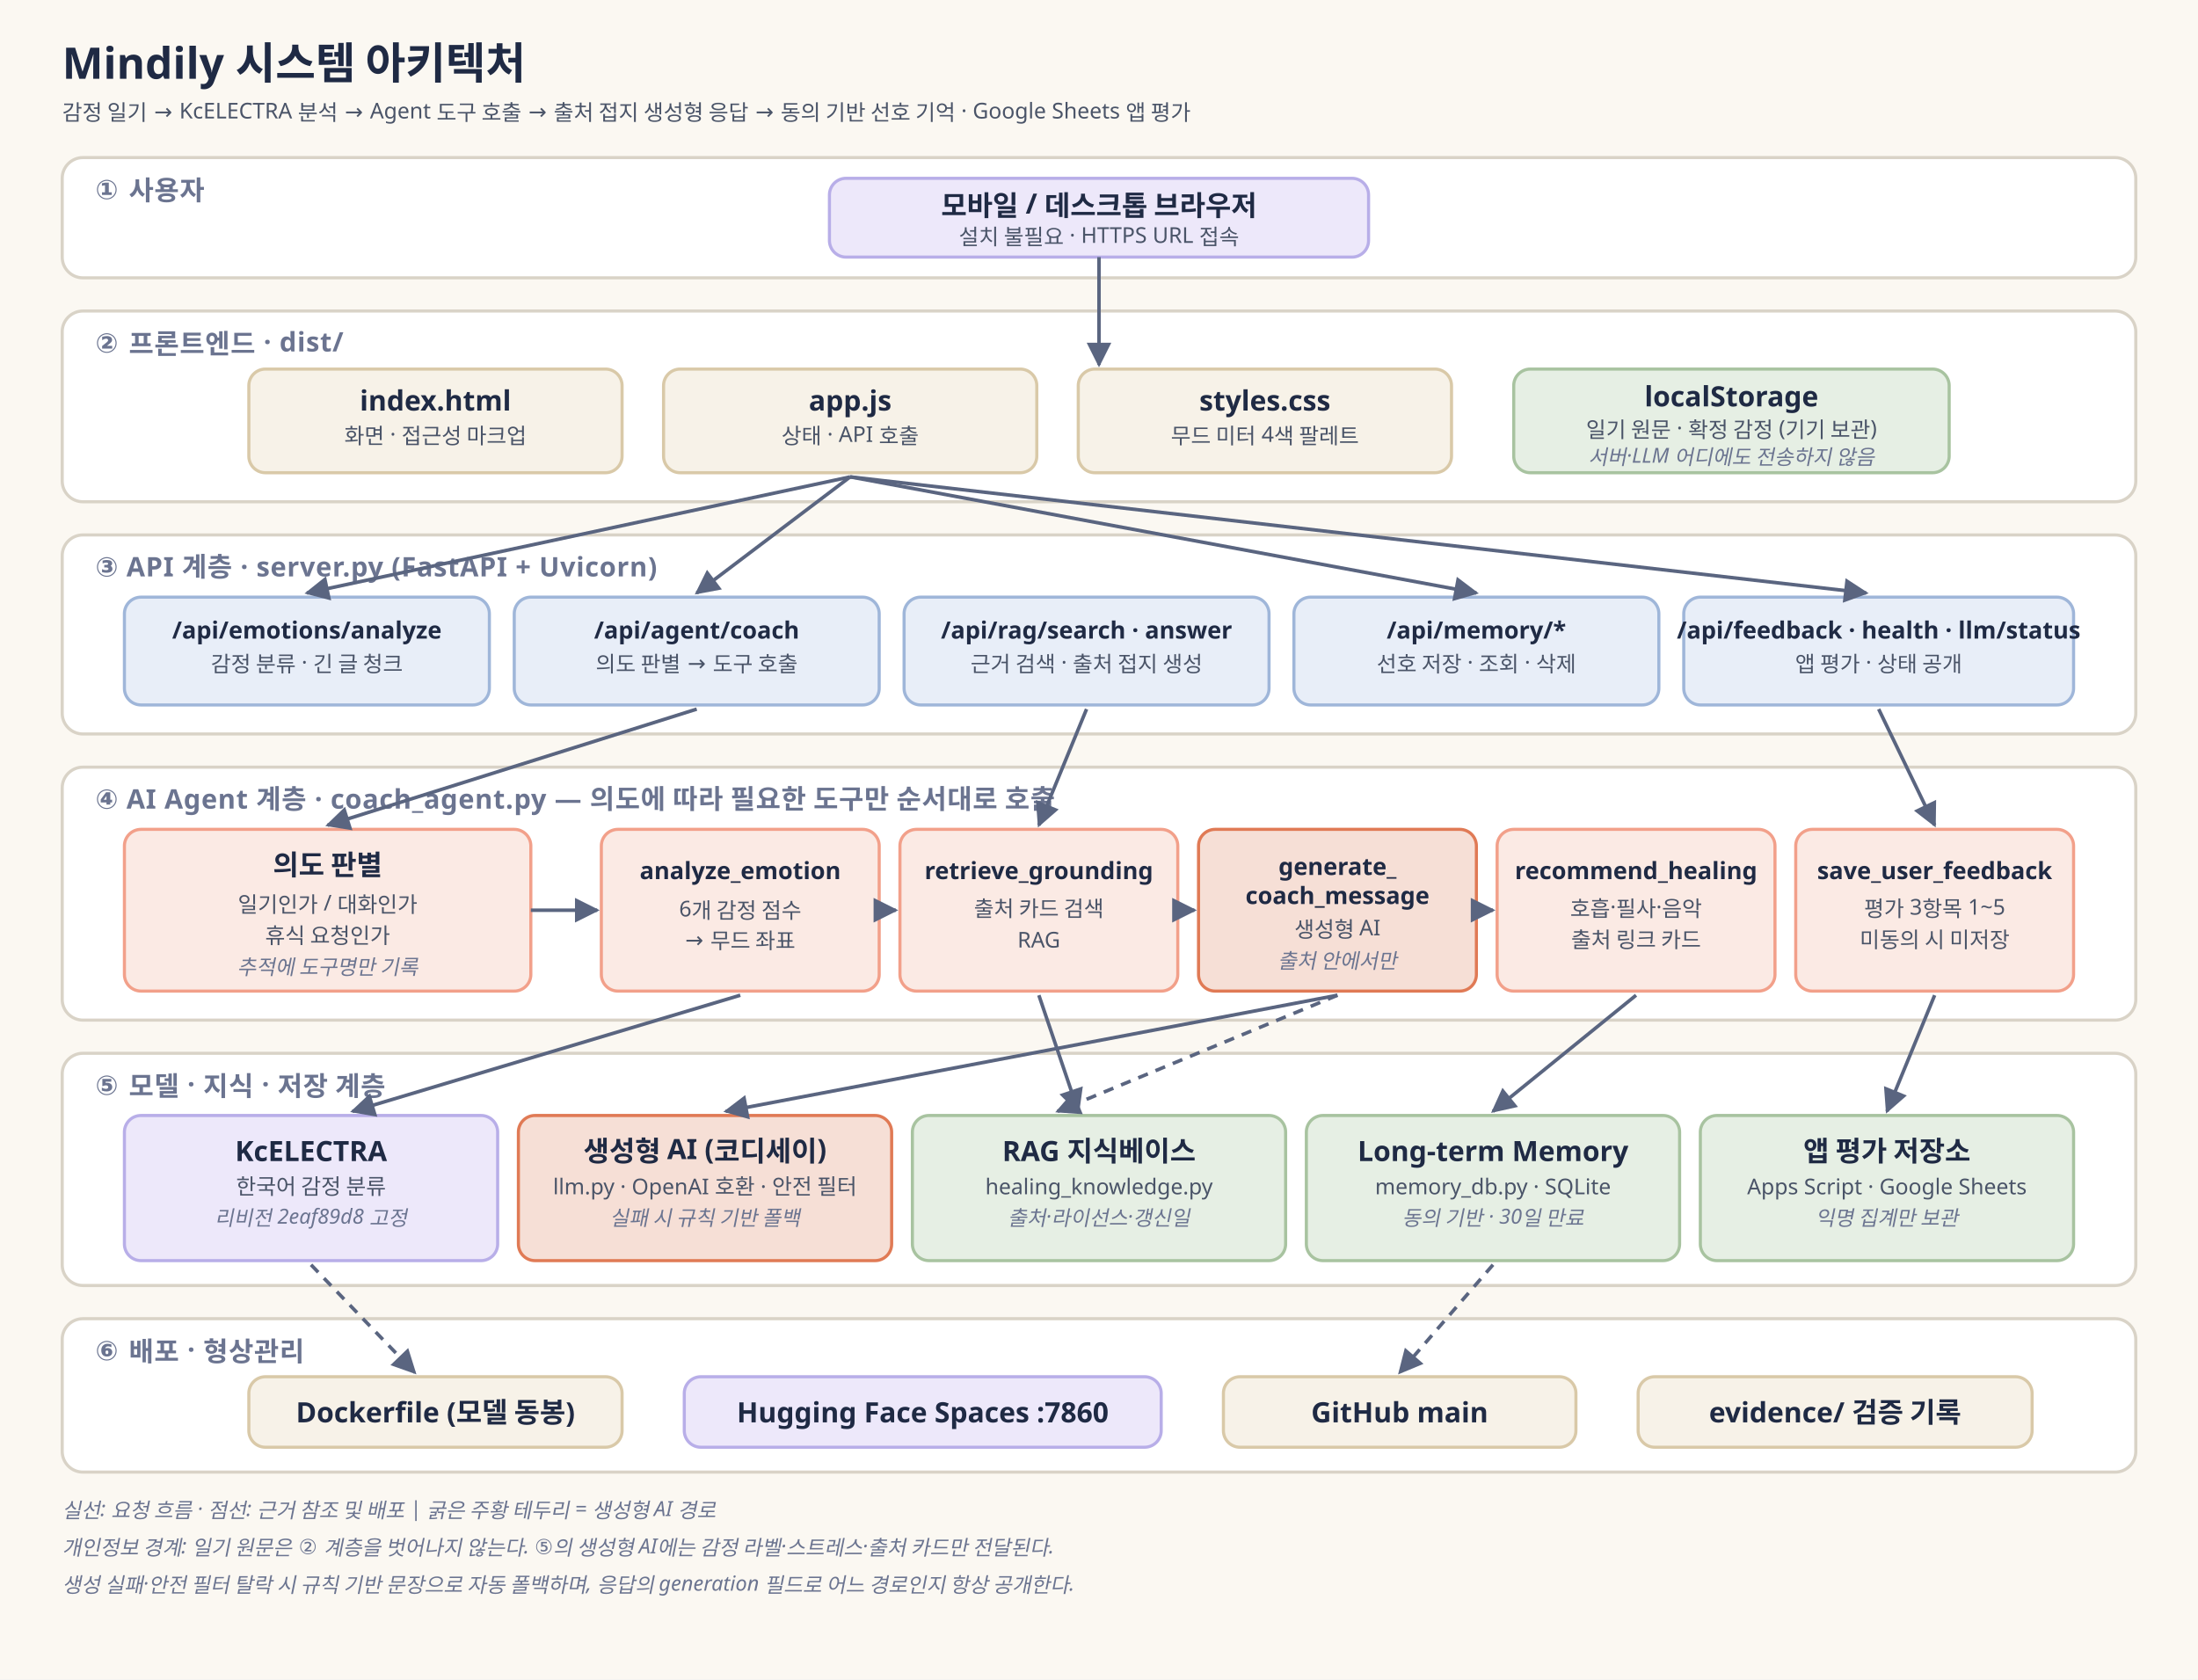
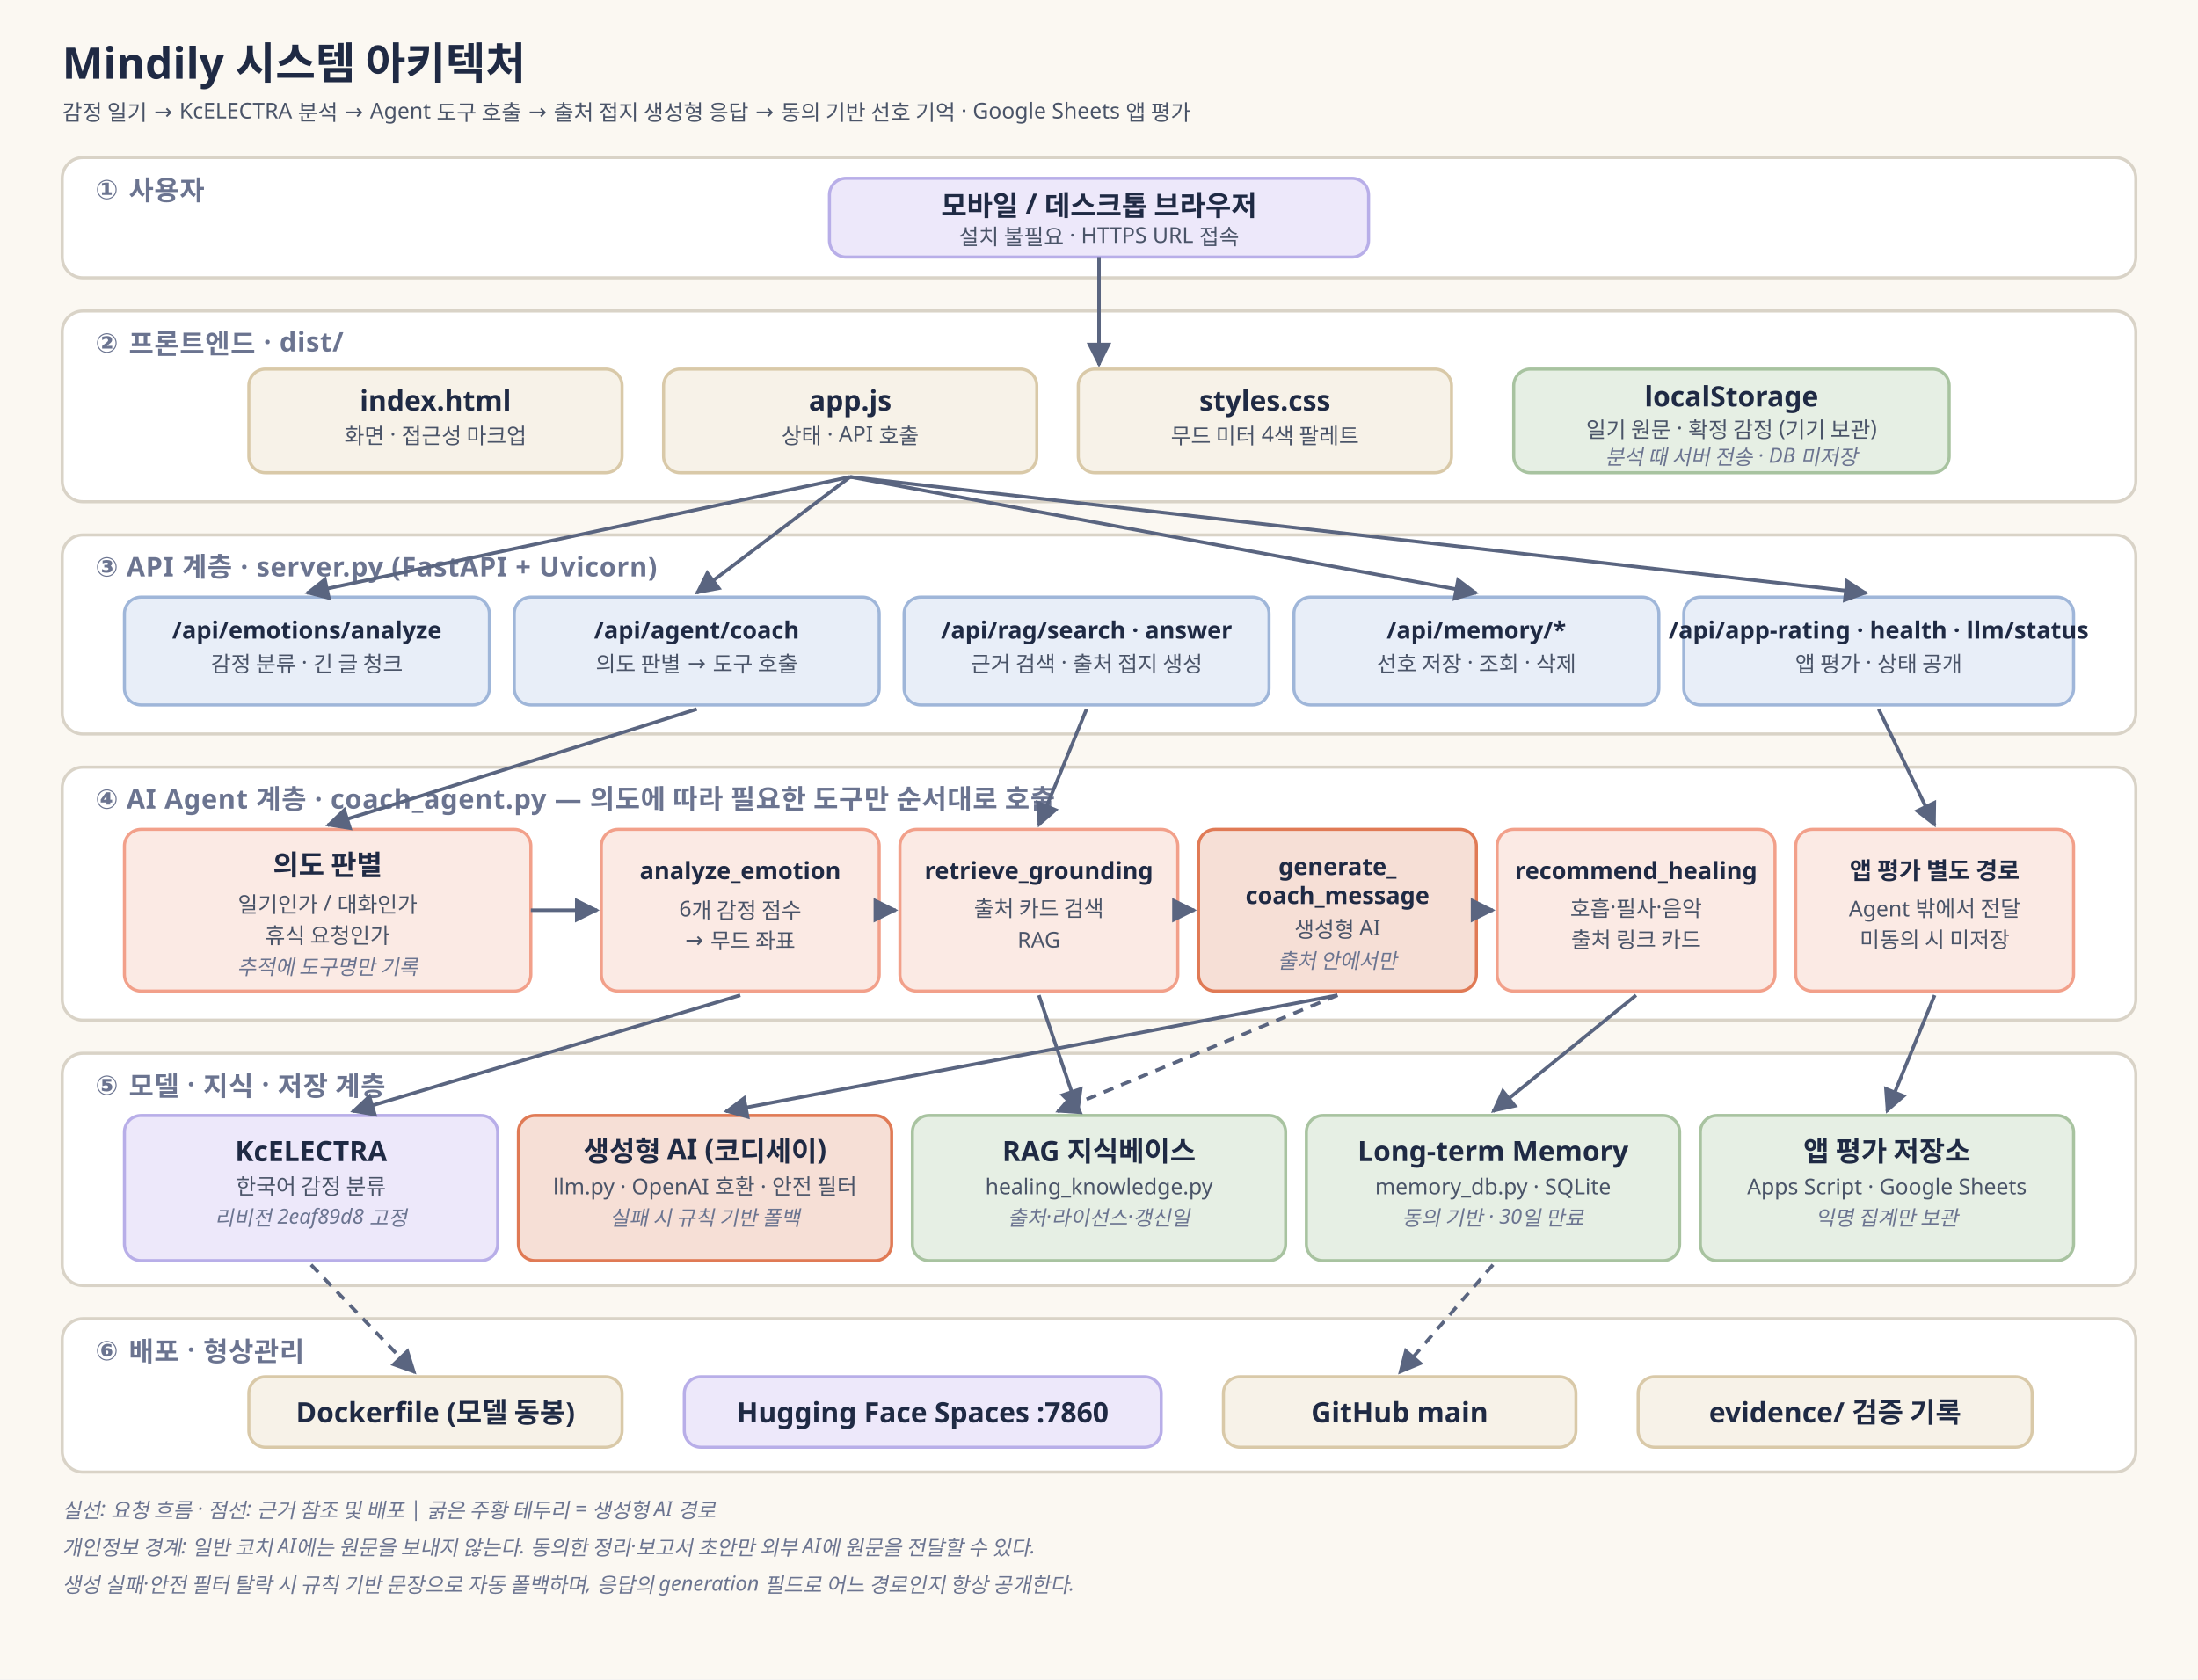
<svg xmlns="http://www.w3.org/2000/svg" viewBox="0 0 1060 810" width="1060" height="810" font-family="'Pretendard','Apple SD Gothic Neo','Noto Sans KR',sans-serif">
  <defs>
    <marker id="arrow" viewBox="0 0 10 10" refX="9" refY="5" markerWidth="7" markerHeight="7" orient="auto-start-reverse">
      <path d="M 0 0 L 10 5 L 0 10 z" fill="#5A6580" />
    </marker>
    <style>
      .band { fill: #FFFFFF; stroke: #D9D3C7; stroke-width: 1.5; rx: 10; }
      .bandlabel { font-size: 13px; font-weight: 700; fill: #6B7490; letter-spacing: .3px; }
      .box { rx: 8; stroke-width: 1.5; }
      .t { font-size: 13.5px; font-weight: 700; fill: #1F2A44; }
      .tn { font-size: 11.5px; font-weight: 700; fill: #1F2A44; }
      .s { font-size: 10.5px; fill: #4A5468; }
      .m { font-size: 10px; fill: #6B7490; font-style: italic; }
      .link { stroke: #5A6580; stroke-width: 1.7; fill: none; marker-end: url(#arrow); }
      .dashed { stroke-dasharray: 5 4; }
    </style>
  </defs>
  <rect width="1060" height="810" fill="#FBF8F2" />
  <text x="30" y="38" font-size="21" font-weight="700" fill="#1F2A44">Mindily 시스템 아키텍처</text>
  <text x="30" y="58" class="s" font-size="12">감정 일기 → KcELECTRA 분석 → Agent 도구 호출 → 출처 접지 생성형 응답 → 동의 기반 선호 기억 · Google Sheets 앱 평가</text>
  <rect class="band" x="30" y="76" width="1000" height="58" />
  <text x="46" y="96" class="bandlabel">① 사용자</text>
  <rect class="box" x="400" y="86" width="260" height="38" fill="#EDE8FA" stroke="#B8AEE8" />
  <text x="530" y="104" class="t" text-anchor="middle">모바일 / 데스크톱 브라우저</text>
  <text x="530" y="118" class="s" text-anchor="middle">설치 불필요 · HTTPS URL 접속</text>
  <rect class="band" x="30" y="150" width="1000" height="92" />
  <text x="46" y="170" class="bandlabel">② 프론트엔드 · dist/</text>
  <rect class="box" x="120" y="178" width="180" height="50" fill="#F7F2E8" stroke="#D9C9A8" />
  <text x="210" y="198" class="t" text-anchor="middle">index.html</text>
  <text x="210" y="214" class="s" text-anchor="middle">화면 · 접근성 마크업</text>
  <rect class="box" x="320" y="178" width="180" height="50" fill="#F7F2E8" stroke="#D9C9A8" />
  <text x="410" y="198" class="t" text-anchor="middle">app.js</text>
  <text x="410" y="214" class="s" text-anchor="middle">상태 · API 호출</text>
  <rect class="box" x="520" y="178" width="180" height="50" fill="#F7F2E8" stroke="#D9C9A8" />
  <text x="610" y="198" class="t" text-anchor="middle">styles.css</text>
  <text x="610" y="214" class="s" text-anchor="middle">무드 미터 4색 팔레트</text>
  <rect class="box" x="730" y="178" width="210" height="50" fill="#E6EFE4" stroke="#A8C3A0" />
  <text x="835" y="196" class="t" text-anchor="middle">localStorage</text>
  <text x="835" y="211" class="s" text-anchor="middle">일기 원문 · 확정 감정 (기기 보관)</text>
-   <text x="835" y="224" class="m" text-anchor="middle">서버·LLM 어디에도 전송하지 않음</text>
+   <text x="835" y="224" class="m" text-anchor="middle">분석 때 서버 전송 · DB 미저장</text>
  <rect class="band" x="30" y="258" width="1000" height="96" />
  <text x="46" y="278" class="bandlabel">③ API 계층 · server.py (FastAPI + Uvicorn)</text>
  <rect class="box" x="60" y="288" width="176" height="52" fill="#E8EEF8" stroke="#9FB6D9" />
  <text x="148" y="308" class="tn" text-anchor="middle">/api/emotions/analyze</text>
  <text x="148" y="324" class="s" text-anchor="middle">감정 분류 · 긴 글 청크</text>
  <rect class="box" x="248" y="288" width="176" height="52" fill="#E8EEF8" stroke="#9FB6D9" />
  <text x="336" y="308" class="tn" text-anchor="middle">/api/agent/coach</text>
  <text x="336" y="324" class="s" text-anchor="middle">의도 판별 → 도구 호출</text>
  <rect class="box" x="436" y="288" width="176" height="52" fill="#E8EEF8" stroke="#9FB6D9" />
  <text x="524" y="308" class="tn" text-anchor="middle">/api/rag/search · answer</text>
  <text x="524" y="324" class="s" text-anchor="middle">근거 검색 · 출처 접지 생성</text>
  <rect class="box" x="624" y="288" width="176" height="52" fill="#E8EEF8" stroke="#9FB6D9" />
  <text x="712" y="308" class="tn" text-anchor="middle">/api/memory/*</text>
  <text x="712" y="324" class="s" text-anchor="middle">선호 저장 · 조회 · 삭제</text>
  <rect class="box" x="812" y="288" width="188" height="52" fill="#E8EEF8" stroke="#9FB6D9" />
-   <text x="906" y="308" class="tn" text-anchor="middle">/api/feedback · health · llm/status</text>
+   <text x="906" y="308" class="tn" text-anchor="middle">/api/app-rating · health · llm/status</text>
  <text x="906" y="324" class="s" text-anchor="middle">앱 평가 · 상태 공개</text>
  <rect class="band" x="30" y="370" width="1000" height="122" />
  <text x="46" y="390" class="bandlabel">④ AI Agent 계층 · coach_agent.py — 의도에 따라 필요한 도구만 순서대로 호출</text>
  <rect class="box" x="60" y="400" width="196" height="78" fill="#FBEAE4" stroke="#F2A08A" />
  <text x="158" y="422" class="t" text-anchor="middle">의도 판별</text>
  <text x="158" y="440" class="s" text-anchor="middle">일기인가 / 대화인가</text>
  <text x="158" y="455" class="s" text-anchor="middle">휴식 요청인가</text>
  <text x="158" y="470" class="m" text-anchor="middle">추적에 도구명만 기록</text>
  <rect class="box" x="290" y="400" width="134" height="78" fill="#FBEAE4" stroke="#F2A08A" />
  <text x="357" y="424" class="tn" text-anchor="middle">analyze_emotion</text>
  <text x="357" y="442" class="s" text-anchor="middle">6개 감정 점수</text>
  <text x="357" y="457" class="s" text-anchor="middle">→ 무드 좌표</text>
  <rect class="box" x="434" y="400" width="134" height="78" fill="#FBEAE4" stroke="#F2A08A" />
  <text x="501" y="424" class="tn" text-anchor="middle">retrieve_grounding</text>
  <text x="501" y="442" class="s" text-anchor="middle">출처 카드 검색</text>
  <text x="501" y="457" class="s" text-anchor="middle">RAG</text>
  <rect class="box" x="578" y="400" width="134" height="78" fill="#F6DFD6" stroke="#E07A55" stroke-width="2.2" />
  <text x="645" y="422" class="tn" text-anchor="middle">generate_</text>
  <text x="645" y="436" class="tn" text-anchor="middle">coach_message</text>
  <text x="645" y="452" class="s" text-anchor="middle">생성형 AI</text>
  <text x="645" y="467" class="m" text-anchor="middle">출처 안에서만</text>
  <rect class="box" x="722" y="400" width="134" height="78" fill="#FBEAE4" stroke="#F2A08A" />
  <text x="789" y="424" class="tn" text-anchor="middle">recommend_healing</text>
  <text x="789" y="442" class="s" text-anchor="middle">호흡·필사·음악</text>
  <text x="789" y="457" class="s" text-anchor="middle">출처 링크 카드</text>
  <rect class="box" x="866" y="400" width="134" height="78" fill="#FBEAE4" stroke="#F2A08A" />
-   <text x="933" y="424" class="tn" text-anchor="middle">save_user_feedback</text>
-   <text x="933" y="442" class="s" text-anchor="middle">평가 3항목 1~5</text>
+   <text x="933" y="424" class="tn" text-anchor="middle">앱 평가 별도 경로</text>
+   <text x="933" y="442" class="s" text-anchor="middle">Agent 밖에서 전달</text>
  <text x="933" y="457" class="s" text-anchor="middle">미동의 시 미저장</text>
  <rect class="band" x="30" y="508" width="1000" height="112" />
  <text x="46" y="528" class="bandlabel">⑤ 모델 · 지식 · 저장 계층</text>
  <rect class="box" x="60" y="538" width="180" height="70" fill="#EDE8FA" stroke="#B8AEE8" />
  <text x="150" y="560" class="t" text-anchor="middle">KcELECTRA</text>
  <text x="150" y="576" class="s" text-anchor="middle">한국어 감정 분류</text>
  <text x="150" y="591" class="m" text-anchor="middle">리비전 2eaf89d8 고정</text>
  <rect class="box" x="250" y="538" width="180" height="70" fill="#F6DFD6" stroke="#E07A55" stroke-width="2.2" />
  <text x="340" y="560" class="t" text-anchor="middle">생성형 AI (코디세이)</text>
  <text x="340" y="576" class="s" text-anchor="middle">llm.py · OpenAI 호환 · 안전 필터</text>
  <text x="340" y="591" class="m" text-anchor="middle">실패 시 규칙 기반 폴백</text>
  <rect class="box" x="440" y="538" width="180" height="70" fill="#E6EFE4" stroke="#A8C3A0" />
  <text x="530" y="560" class="t" text-anchor="middle">RAG 지식베이스</text>
  <text x="530" y="576" class="s" text-anchor="middle">healing_knowledge.py</text>
  <text x="530" y="591" class="m" text-anchor="middle">출처·라이선스·갱신일</text>
  <rect class="box" x="630" y="538" width="180" height="70" fill="#E6EFE4" stroke="#A8C3A0" />
  <text x="720" y="560" class="t" text-anchor="middle">Long-term Memory</text>
  <text x="720" y="576" class="s" text-anchor="middle">memory_db.py · SQLite</text>
  <text x="720" y="591" class="m" text-anchor="middle">동의 기반 · 30일 만료</text>
  <rect class="box" x="820" y="538" width="180" height="70" fill="#E6EFE4" stroke="#A8C3A0" />
  <text x="910" y="560" class="t" text-anchor="middle">앱 평가 저장소</text>
  <text x="910" y="576" class="s" text-anchor="middle">Apps Script · Google Sheets</text>
  <text x="910" y="591" class="m" text-anchor="middle">익명 집계만 보관</text>
  <rect class="band" x="30" y="636" width="1000" height="74" />
  <text x="46" y="656" class="bandlabel">⑥ 배포 · 형상관리</text>
  <rect class="box" x="120" y="664" width="180" height="34" fill="#F7F2E8" stroke="#D9C9A8" />
  <text x="210" y="686" class="t" text-anchor="middle">Dockerfile (모델 동봉)</text>
  <rect class="box" x="330" y="664" width="230" height="34" fill="#EDE8FA" stroke="#B8AEE8" />
  <text x="445" y="686" class="t" text-anchor="middle">Hugging Face Spaces :7860</text>
  <rect class="box" x="590" y="664" width="170" height="34" fill="#F7F2E8" stroke="#D9C9A8" />
  <text x="675" y="686" class="t" text-anchor="middle">GitHub main</text>
  <rect class="box" x="790" y="664" width="190" height="34" fill="#F7F2E8" stroke="#D9C9A8" />
  <text x="885" y="686" class="t" text-anchor="middle">evidence/ 검증 기록</text>
  <path class="link" d="M 530 124 L 530 176" />
  <path class="link" d="M 410 230 L 336 286" />
  <path class="link" d="M 410 230 L 148 286" />
  <path class="link" d="M 410 230 L 712 286" />
  <path class="link" d="M 410 230 L 900 286" />
  <path class="link" d="M 336 342 L 158 398" />
  <path class="link" d="M 524 342 L 501 398" />
  <path class="link" d="M 906 342 L 933 398" />
  <path class="link" d="M 256 439 L 288 439" />
  <path class="link" d="M 424 439 L 432 439" />
  <path class="link" d="M 568 439 L 576 439" />
  <path class="link" d="M 712 439 L 720 439" />
  <path class="link" d="M 357 480 L 170 536" />
  <path class="link" d="M 501 480 L 520 536" />
  <path class="link" d="M 645 480 L 350 536" />
  <path class="link dashed" d="M 645 480 L 510 536" />
  <path class="link" d="M 789 480 L 720 536" />
  <path class="link" d="M 933 480 L 910 536" />
  <path class="link dashed" d="M 150 610 L 200 662" />
  <path class="link dashed" d="M 720 610 L 675 662" />
  <text x="30" y="732" class="m">실선: 요청 흐름 · 점선: 근거 참조 및 배포 | 굵은 주황 테두리 = 생성형 AI 경로</text>
-   <text x="30" y="750" class="m">개인정보 경계: 일기 원문은 ② 계층을 벗어나지 않는다. ⑤의 생성형 AI에는 감정 라벨·스트레스·출처 카드만 전달된다.</text>
+   <text x="30" y="750" class="m">개인정보 경계: 일반 코치 AI에는 원문을 보내지 않는다. 동의한 정리·보고서 초안만 외부 AI에 원문을 전달할 수 있다.</text>
  <text x="30" y="768" class="m">생성 실패·안전 필터 탈락 시 규칙 기반 문장으로 자동 폴백하며, 응답의 generation 필드로 어느 경로인지 항상 공개한다.</text>
</svg>
